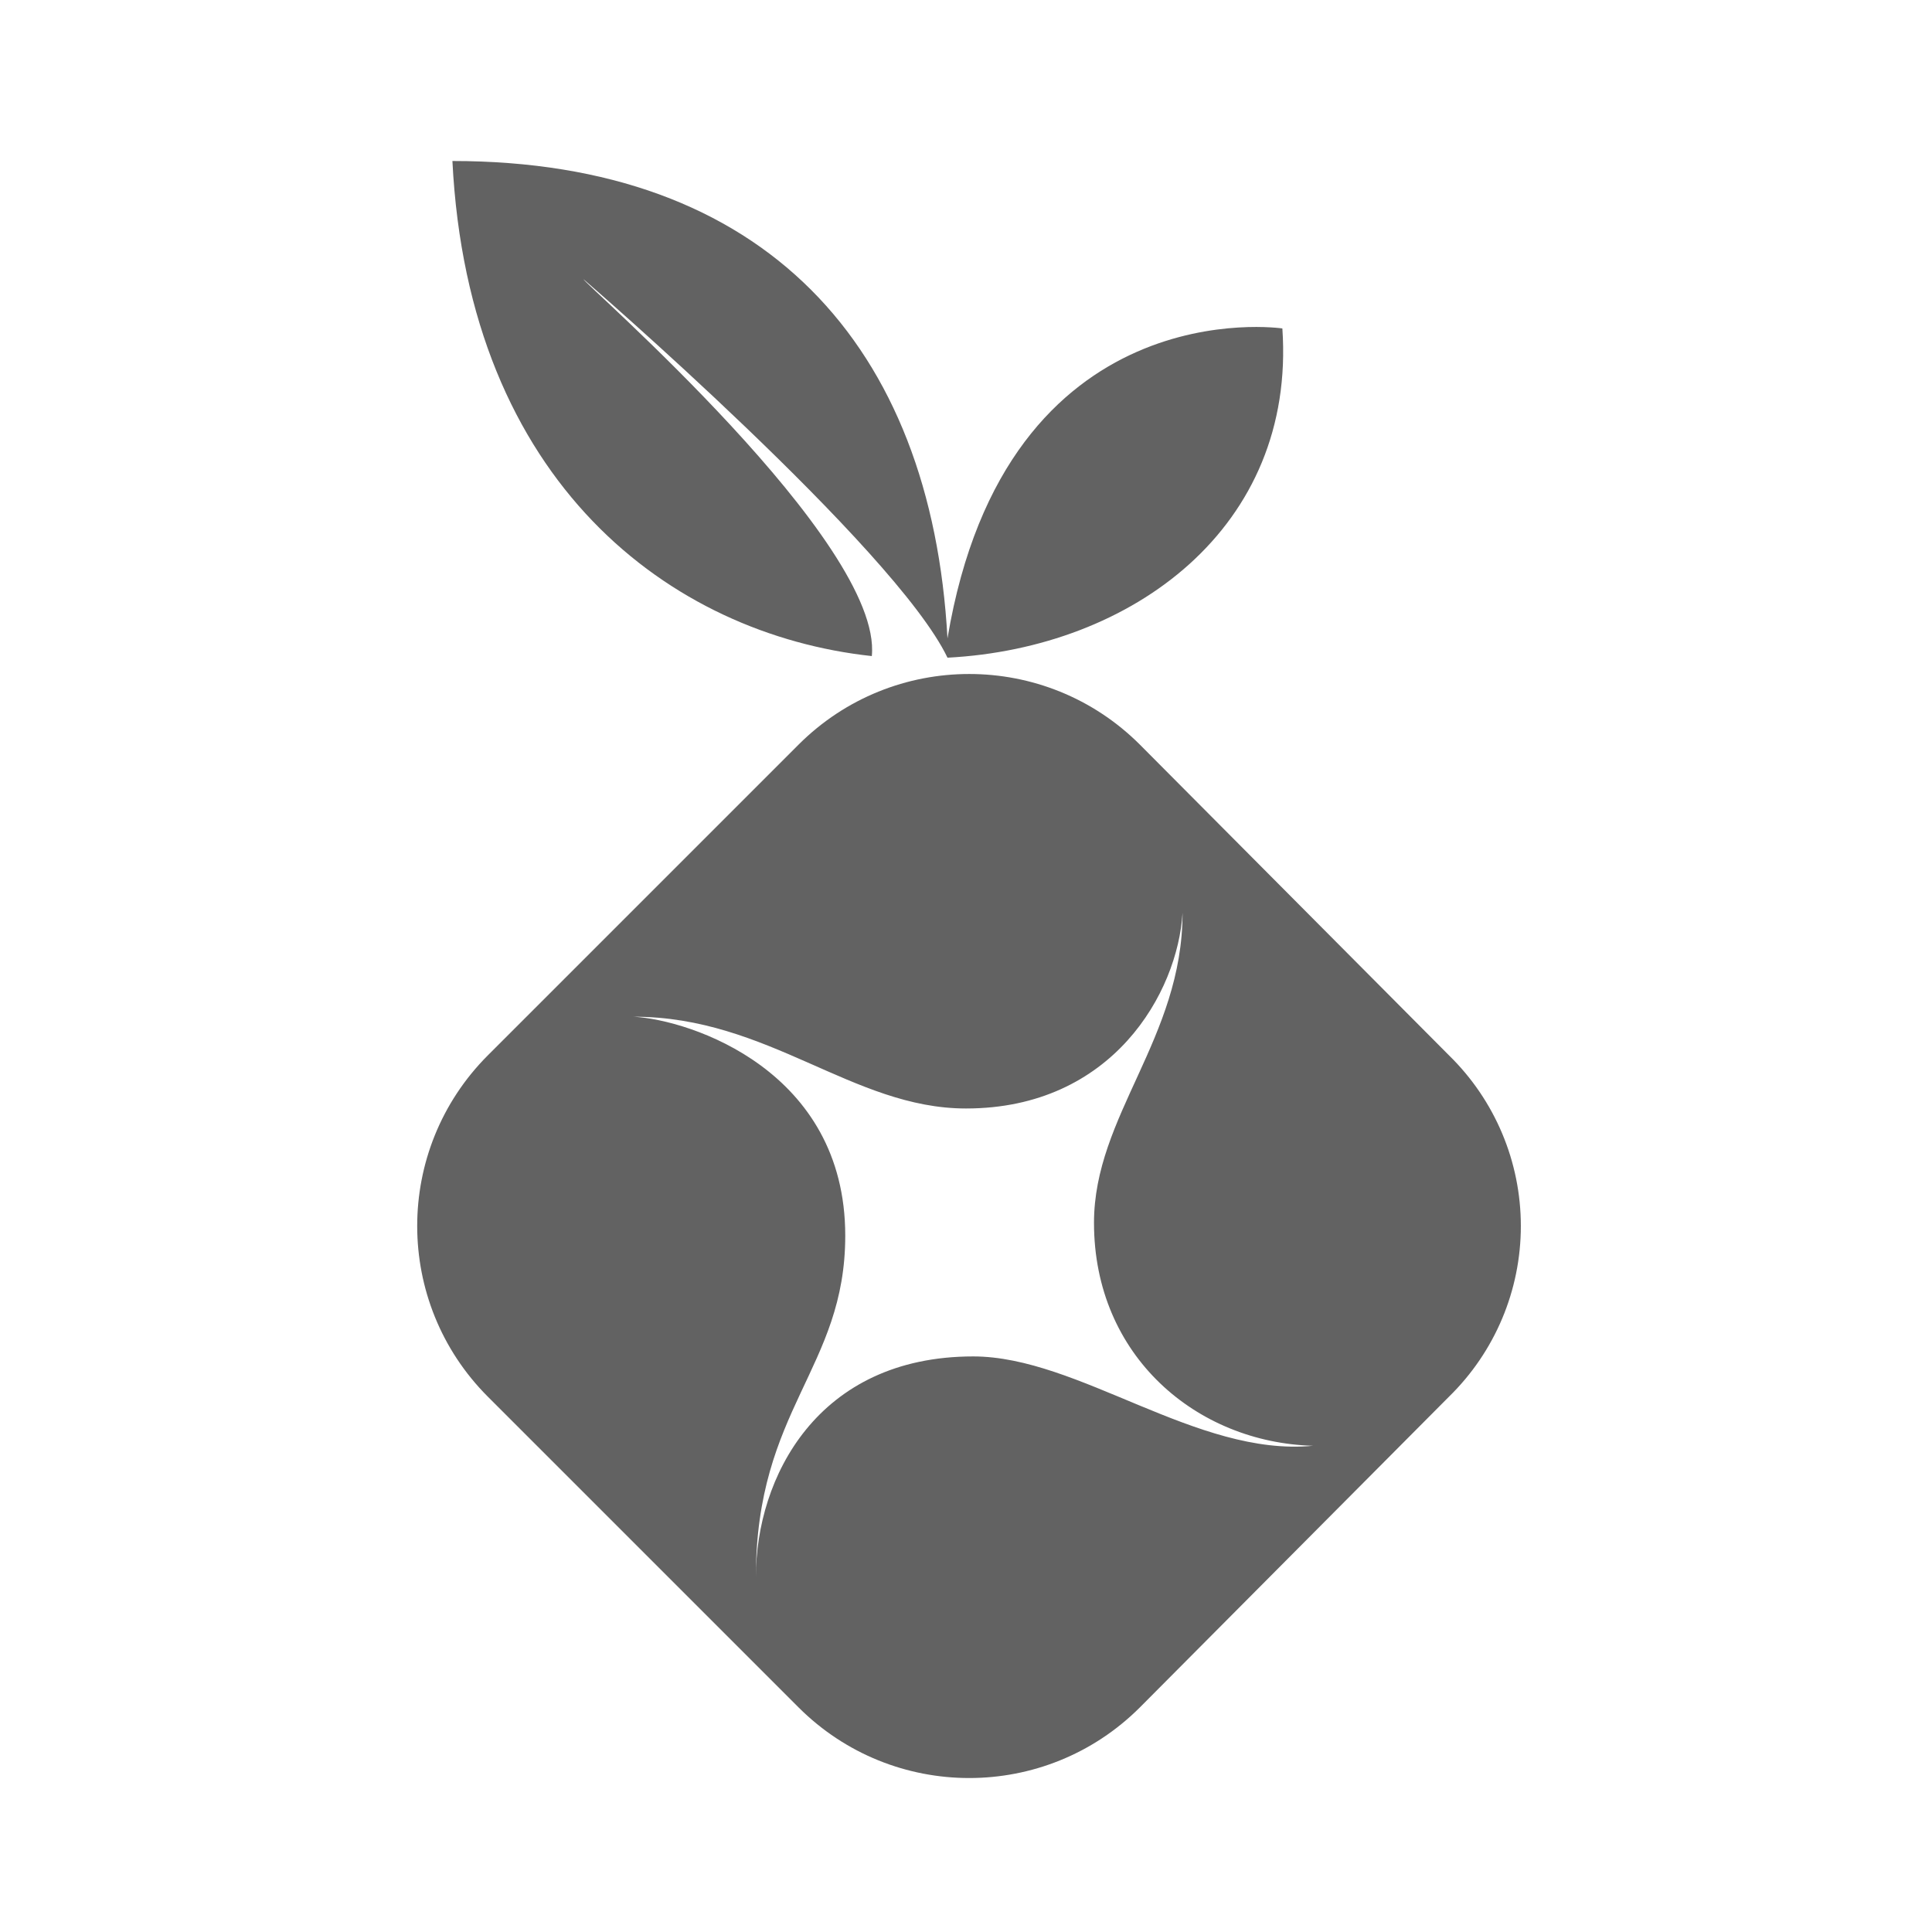
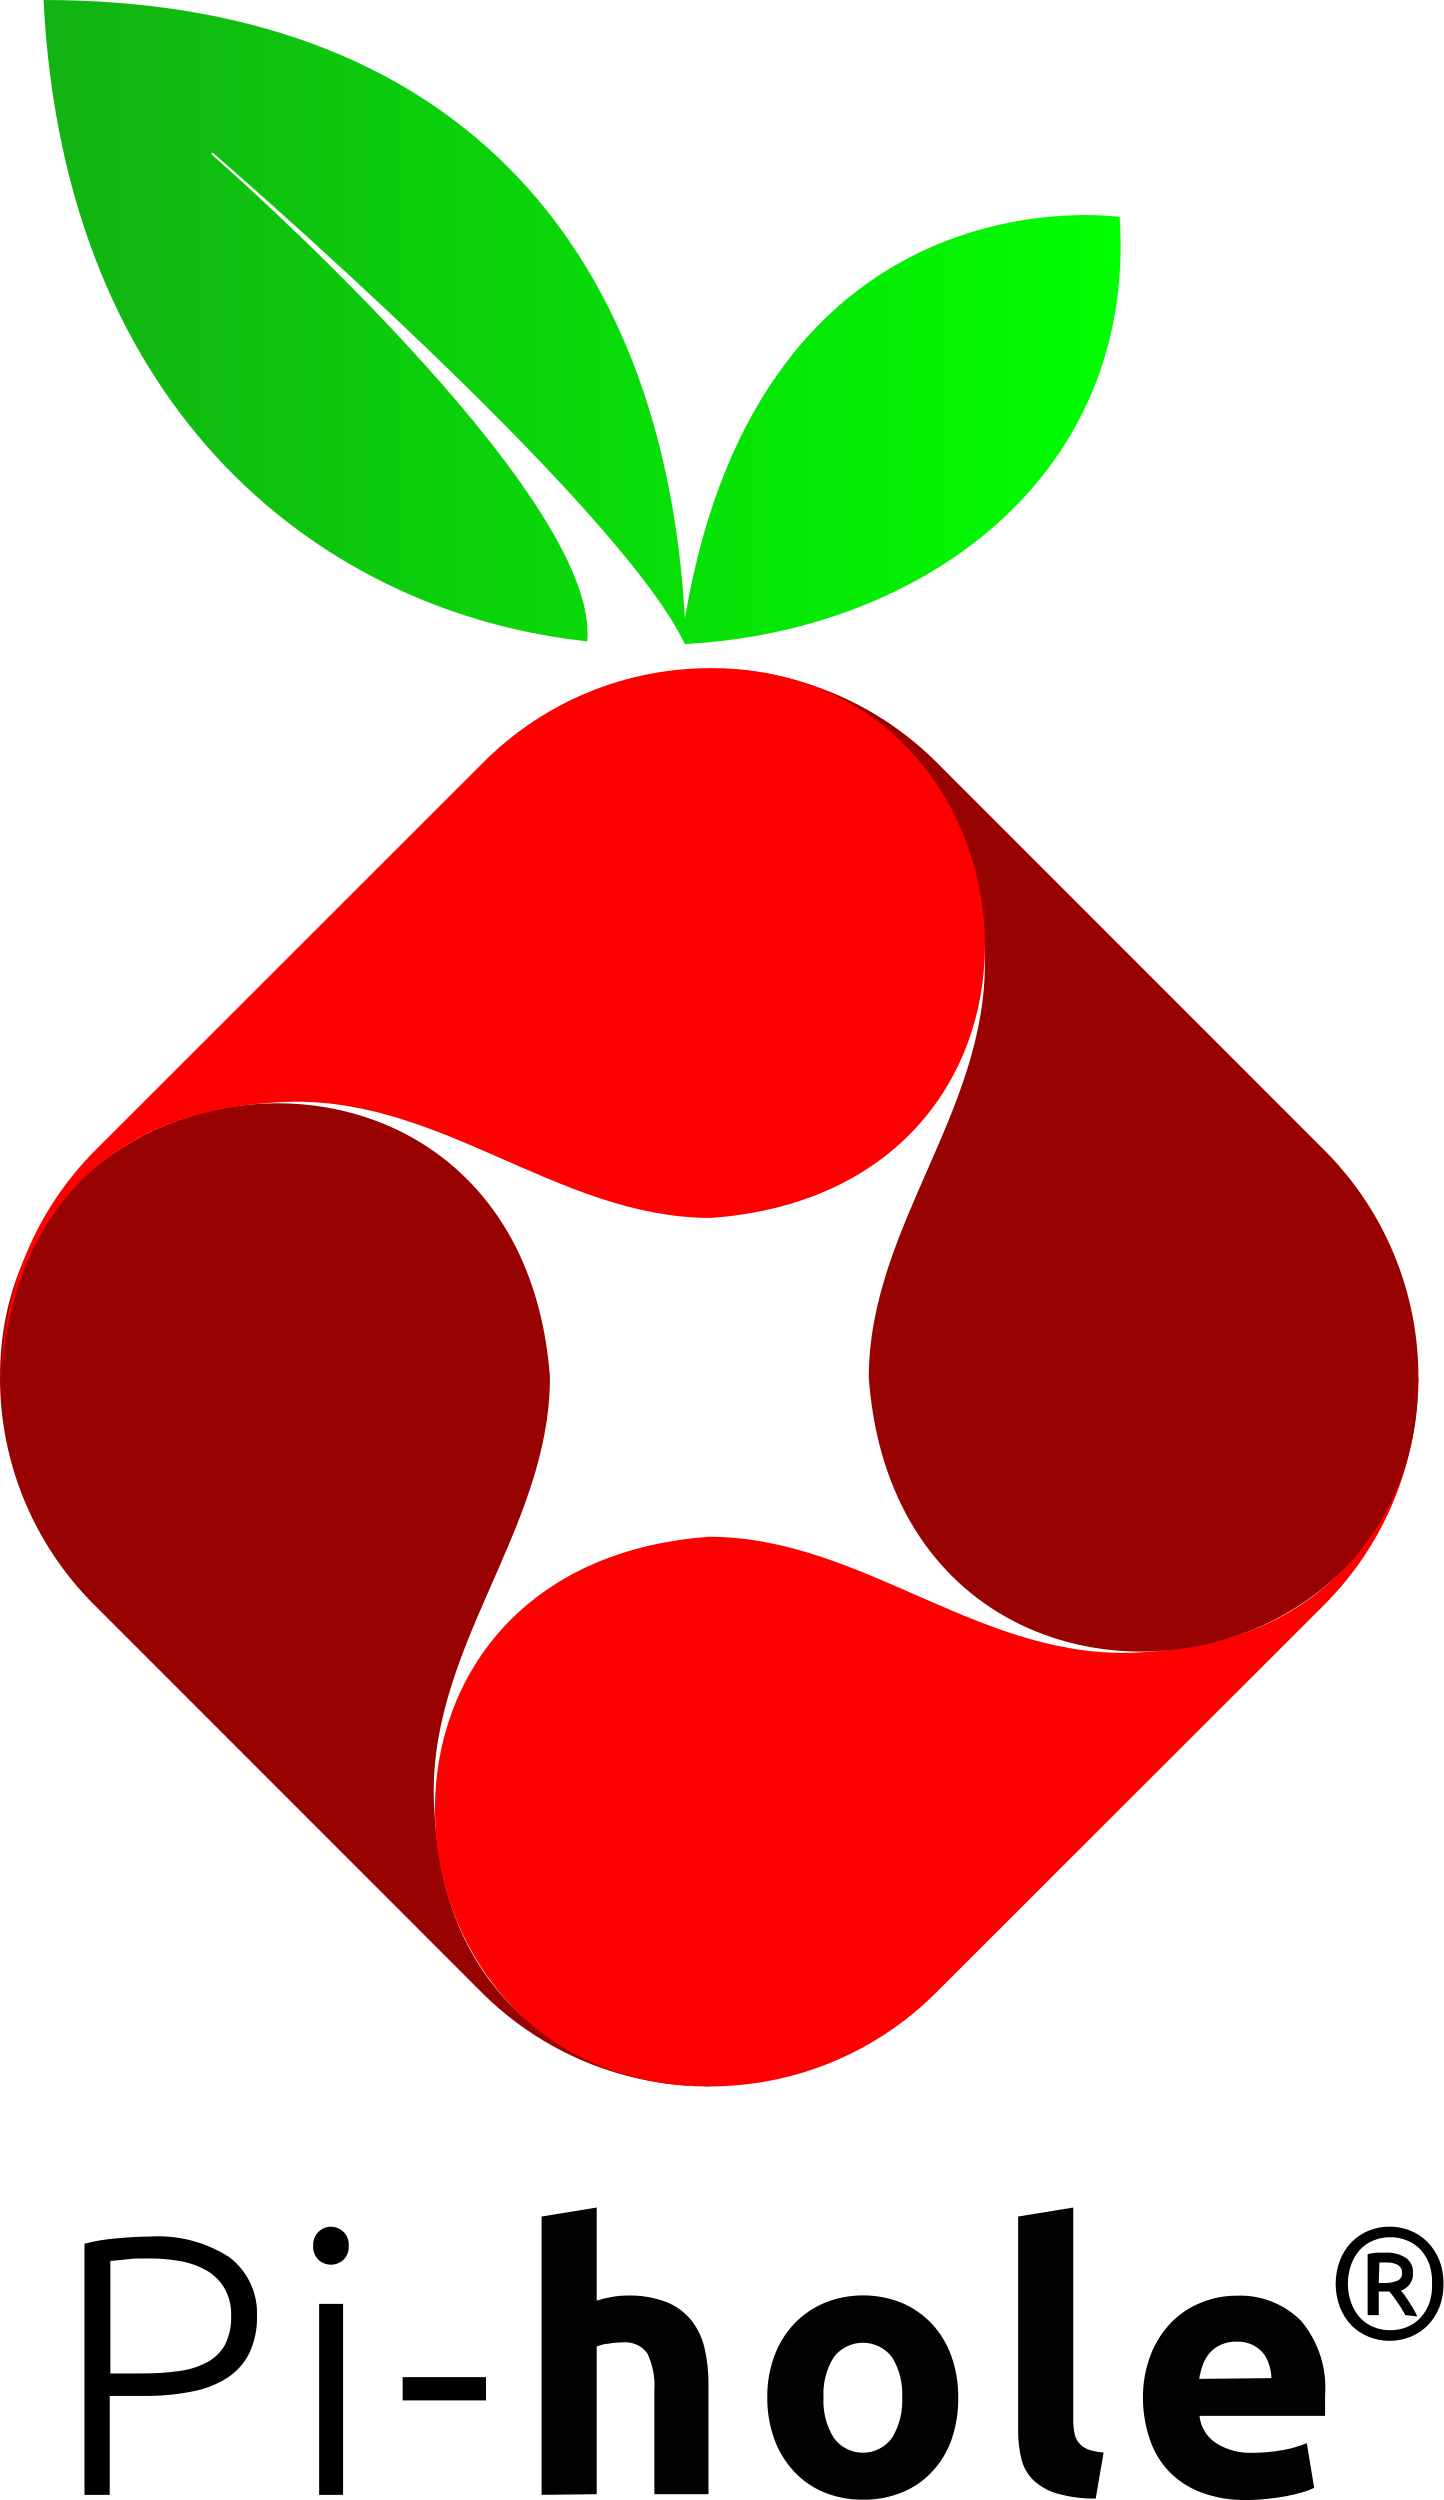
- <svg xmlns="http://www.w3.org/2000/svg" width="24" height="24" preserveAspectRatio="xMidYMid meet" viewBox="0 0 24 24" style="-ms-transform: rotate(360deg); -webkit-transform: rotate(360deg); transform: rotate(360deg);">
-   <path d="M5.62 2c3.88 0 5.95 2.29 6.15 5.93c.73-4.36 4.16-3.85 4.16-3.85c.17 2.47-1.86 3.97-4.16 4.09c-.65-1.36-4.52-4.7-4.52-4.7c-.02.03 3.72 3.27 3.58 4.68C8.33 7.88 5.82 6 5.62 2m.44 11.11l3.86-3.86a3 3 0 0 1 4.24 0L18 13.11a2.964 2.964 0 0 1 0 4.24l-3.84 3.86a3 3 0 0 1-4.24 0l-3.86-3.86a3 3 0 0 1 0-4.24m3.33 6.48c0-1.23.76-2.74 2.7-2.74c1.31 0 2.78 1.25 4.22 1.11c-1.44-.04-2.72-1.11-2.72-2.77c0-1.33 1.1-2.29 1.1-3.85c-.06.99-.87 2.43-2.69 2.43c-1.41 0-2.45-1.14-4.13-1.14c.71.04 2.63.67 2.63 2.72c0 1.65-1.11 2.15-1.11 4.24z" fill="#626262" />
-   <rect x="0" y="0" width="24" height="24" fill="rgba(0, 0, 0, 0)" />
+ <svg xmlns="http://www.w3.org/2000/svg" viewBox="0 0 89.87 155.65">
+   <defs>
+     <linearGradient id="New_Gradient_Swatch_1" x1="2.71" x2="69.77" y1="20.04" y2="20.04" gradientUnits="userSpaceOnUse">
+       <stop offset="0" stop-color="#12b212" />
+       <stop offset="1" stop-color="#0f0" />
+     </linearGradient>
+     <style>
+       .cls-3{fill:#980200}.cls-4{fill:red}
+     </style>
+   </defs>
+   <path d="M9.29 139.25a8.17 8.17 0 015 1.29A4.38 4.38 0 0116 144.2a5.12 5.12 0 01-.48 2.31 3.87 3.87 0 01-1.38 1.54 6.17 6.17 0 01-2.2.85 14.4 14.4 0 01-2.93.27H6.83v6.16H5.26v-15.64a11.76 11.76 0 012-.33c.74-.07 1.39-.11 2.03-.11zm.07 1.36c-.59 0-1.08 0-1.49.06l-1 .1v7h2a15.76 15.76 0 002.28-.15 5 5 0 001.75-.55A2.75 2.75 0 0014 146a3.73 3.73 0 00.39-1.81 3.22 3.22 0 00-.43-1.75 3.08 3.08 0 00-1.12-1.09 5 5 0 00-1.6-.57 11.14 11.14 0 00-1.88-.17zm12.35-.76a1.12 1.12 0 01-.32.84 1.15 1.15 0 01-1.57 0 1.12 1.12 0 01-.32-.84 1.11 1.11 0 112.21 0zm-.35 15.48h-1.49v-11.89h1.49zm3.71-7.33h5.19v1.45h-5.19z" />
+   <path fill="#020202" d="M33.72 155.33V138l3.43-.56v5.8a6.59 6.59 0 01.88-.22 5.48 5.48 0 011-.1 6.44 6.44 0 012.45.4 3.82 3.82 0 011.56 1.14 4.37 4.37 0 01.83 1.75 9.71 9.71 0 01.24 2.25v6.83h-3.37v-6.42a4.74 4.74 0 00-.43-2.34 1.7 1.7 0 00-1.58-.69 4.74 4.74 0 00-.86.08c-.27 0-.51.11-.72.17v9.2zm25.94-6.07a7.77 7.77 0 01-.41 2.61 5.6 5.6 0 01-1.2 2 5.25 5.25 0 01-1.87 1.3 6.22 6.22 0 01-2.45.46 6.16 6.16 0 01-2.43-.46 5.34 5.34 0 01-1.87-1.3 5.93 5.93 0 01-1.22-2 7.52 7.52 0 01-.44-2.61 7.2 7.2 0 01.45-2.6 5.89 5.89 0 011.24-2 5.67 5.67 0 011.89-1.29 6.44 6.44 0 014.78 0 5.53 5.53 0 011.87 1.29 5.84 5.84 0 011.22 2 7.43 7.43 0 01.44 2.6zm-3.49 0a4.34 4.34 0 00-.63-2.5 2.28 2.28 0 00-3.63 0 4.27 4.27 0 00-.64 2.5 4.35 4.35 0 00.64 2.52 2.24 2.24 0 003.63 0 4.43 4.43 0 00.63-2.52zm12.05 6.3a8.41 8.41 0 01-2.43-.32 3.6 3.6 0 01-1.47-.84 2.79 2.79 0 01-.73-1.31 7.05 7.05 0 01-.2-1.74V138l3.43-.56v13.18a4.15 4.15 0 00.07.83 1.34 1.34 0 00.26.62 1.45 1.45 0 00.56.42 3.37 3.37 0 001 .2zm2.94-6.19a7.34 7.34 0 01.5-2.81 6 6 0 011.3-2 5.3 5.3 0 011.85-1.21 5.72 5.72 0 012.15-.42 5.35 5.35 0 014.04 1.56 6.46 6.46 0 011.5 4.63v1.29h-7.82a2.32 2.32 0 001 1.68 4 4 0 002.35.62 10.35 10.35 0 001.85-.17 7.19 7.19 0 001.48-.43l.46 2.78a3.86 3.86 0 01-.73.28 10.53 10.53 0 01-1 .24c-.37.07-.77.13-1.2.17a11.15 11.15 0 01-1.29.07 7.64 7.64 0 01-2.84-.48 5.46 5.46 0 01-2-1.32 5.32 5.32 0 01-1.18-2 8 8 0 01-.42-2.48zm8-1.31a3.1 3.1 0 00-.15-.85 2 2 0 00-.39-.73A2 2 0 0078 146a2.17 2.17 0 00-1-.21 2.27 2.27 0 00-1 .2 2 2 0 00-.69.51 2.33 2.33 0 00-.43.75 5.17 5.17 0 00-.22.86z" />
+   <path d="M89.87 142.19a3.93 3.93 0 01-.27 1.5 3.53 3.53 0 01-.74 1.12 3.18 3.18 0 01-1.07.69 3.41 3.41 0 01-1.27.24 3.46 3.46 0 01-1.28-.24 3.28 3.28 0 01-1.07-.69 3.5 3.5 0 01-.73-1.12 4.13 4.13 0 010-3 3.4 3.4 0 01.73-1.12 3.31 3.31 0 011.07-.7 3.46 3.46 0 011.28-.24 3.41 3.41 0 011.27.24 3.2 3.2 0 011.07.7 3.42 3.42 0 01.74 1.12 3.92 3.92 0 01.27 1.5zm-.71 0A3.44 3.44 0 0089 141a2.9 2.9 0 00-.54-.92 2.35 2.35 0 00-.84-.58 2.64 2.64 0 00-1.06-.21 2.69 2.69 0 00-1.07.21 2.31 2.31 0 00-.83.58 2.9 2.9 0 00-.54.92 3.44 3.44 0 00-.2 1.18 3.4 3.4 0 00.2 1.18 2.7 2.7 0 00.54.92 2.33 2.33 0 00.83.59 2.69 2.69 0 001.07.21 2.64 2.64 0 001.06-.21 2.37 2.37 0 00.84-.59 2.7 2.7 0 00.54-.92 3.4 3.4 0 00.16-1.17zm-1.67 1.95a6.36 6.36 0 00-.51-.83 6.21 6.21 0 00-.48-.64h-.66v1.47h-.69v-3.8a4.51 4.51 0 01.55-.09h.54a2.21 2.21 0 011.29.32 1.08 1.08 0 01.44 1 1 1 0 01-.19.63 1.25 1.25 0 01-.55.42l.23.29.26.39c.1.15.19.3.28.45s.17.32.24.47zm-1.65-2h.37A2 2 0 0087 142a.48.48 0 00.29-.5.53.53 0 00-.29-.5 1.51 1.51 0 00-.67-.14h-.45z" />
+   <path fill="url(#New_Gradient_Swatch_1)" d="M36.56 39.93C20.34 38.2 4 25.94 2.71 0c25.17 0 38.63 14.9 39.93 38.51 4.76-28.32 27.07-25 27.07-25 1.06 16.05-12.12 25.78-27.07 26.59-4.2-8.85-29.36-30.56-29.36-30.56a.06.06 0 00-.1.08s24.27 21.15 23.38 30.31" />
+   <path d="M44.16 129.93c-1.57-.1-16.22-.65-17.11-17.11-.72-10 7.19-17.38 7.19-27.08C32.44 61.53 0 64.53 0 85.74a19.94 19.94 0 005.83 14.14L30 124.06a20 20 0 0014.14 5.84" class="cls-3" />
+   <path d="M88.32 85.75c-.09 1.57-.65 16.22-17.11 17.11-10 .73-17.37-7.18-27.08-7.18-24.21 1.79-21.21 34.22 0 34.22a19.92 19.92 0 0014.14-5.83L82.46 99.9a19.94 19.94 0 005.83-14.15" class="cls-4" />
+   <path d="M44.16 41.59c1.57.09 16.22.65 17.11 17.11.73 10-7.18 17.38-7.18 27.08 1.79 24.21 34.22 21.21 34.22 0a19.94 19.94 0 00-5.83-14.14L58.3 47.45a20 20 0 00-14.14-5.83" class="cls-3" />
+   <path d="M.08 85.75c.09-1.57.65-16.22 17.11-17.11 10-.72 17.37 7.19 27.08 7.19 24.21-1.8 21.21-34.23 0-34.23a19.92 19.92 0 00-14.14 5.83L5.94 71.61A19.94 19.94 0 00.11 85.75" class="cls-4" />
</svg>
